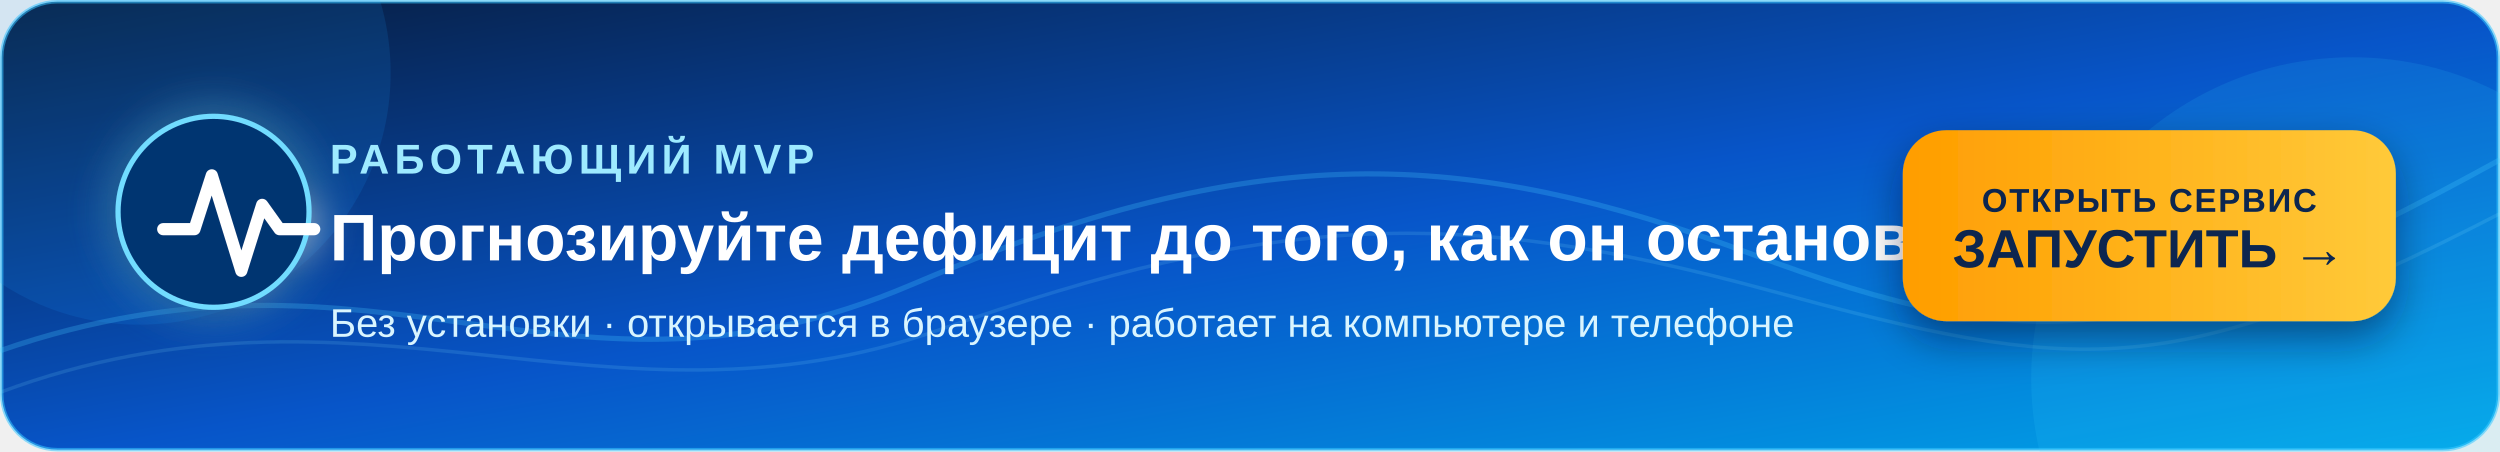
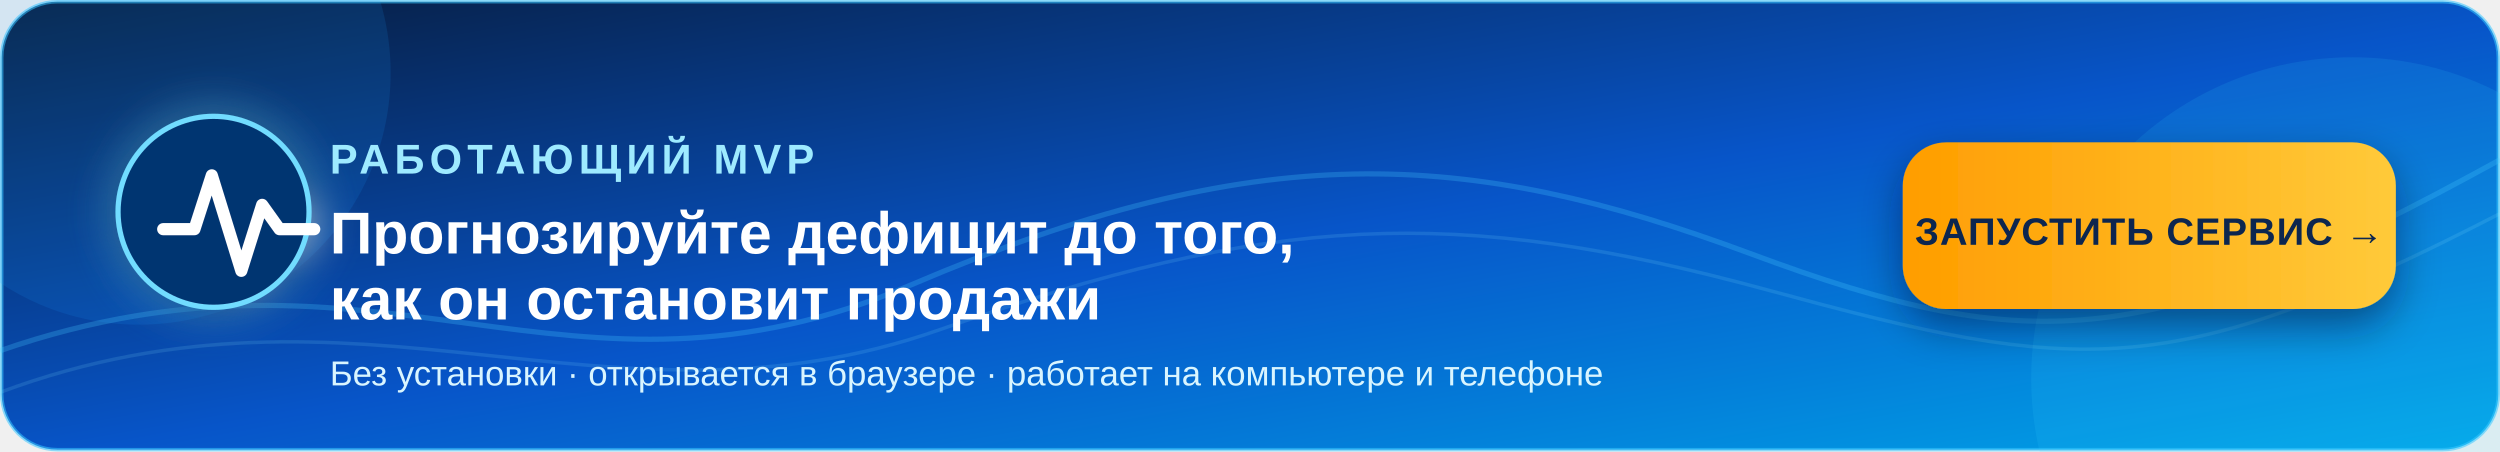
<svg xmlns="http://www.w3.org/2000/svg" width="1440" height="260" viewBox="0 0 1440 260" role="img" aria-labelledby="title desc">
  <defs>
    <linearGradient id="bg" x1="0" y1="0" x2="1" y2="1">
      <stop offset="0" stop-color="#071b3b" />
      <stop offset="0.52" stop-color="#0755c9" />
      <stop offset="1" stop-color="#00a6e8" />
    </linearGradient>
    <linearGradient id="button" x1="0" y1="0" x2="1" y2="0">
      <stop offset="0" stop-color="#ff9d00" />
      <stop offset="1" stop-color="#ffca3a" />
    </linearGradient>
    <filter id="glow" x="-30%" y="-50%" width="160%" height="200%">
      <feGaussianBlur stdDeviation="12" result="blur" />
      <feMerge>
        <feMergeNode in="blur" />
        <feMergeNode in="SourceGraphic" />
      </feMerge>
    </filter>
    <filter id="shadow" x="-30%" y="-50%" width="160%" height="200%">
      <feDropShadow dx="0" dy="10" stdDeviation="12" flood-color="#001129" flood-opacity=".45" />
    </filter>
  </defs>
  <rect x="1" y="1" width="1438" height="258" rx="32" fill="url(#bg)" stroke="#39c6ff" stroke-opacity=".55" stroke-width="2" />
  <circle cx="80" cy="42" r="145" fill="#159cff" opacity=".13" />
  <circle cx="1355" cy="218" r="185" fill="#37d5ff" opacity=".12" />
  <path d="M0 202 C220 126 326 249 525 164 S844 85 1008 146 1240 202 1440 92" fill="none" stroke="#47c9ff" stroke-opacity=".26" stroke-width="3" />
  <path d="M0 226 C207 149 350 257 541 190 S838 118 1018 167 1250 221 1440 123" fill="none" stroke="#8de7ff" stroke-opacity=".14" stroke-width="2" />
  <g transform="translate(66 65)" filter="url(#glow)">
    <circle cx="57" cy="57" r="55" fill="#063571" stroke="#71dcff" stroke-width="3" />
    <path d="M28 67h18l10-31 17 55 12-38 10 14h20" fill="none" stroke="#fff" stroke-width="7" stroke-linecap="round" stroke-linejoin="round" />
  </g>
  <text x="190" y="100" fill="#9eeaff" font-family="Arial, Helvetica, sans-serif" font-size="24" font-weight="700" letter-spacing="3">РАБОТАЮЩИЙ MVP</text>
-   <text x="190" y="150" fill="#ffffff" font-family="Arial, Helvetica, sans-serif" font-size="38" font-weight="800">Прогнозируйте дефицит до того, как он остановит продажи</text>
-   <text x="190" y="194" fill="#d9f5ff" font-family="Arial, Helvetica, sans-serif" font-size="23">Без установки · открывается в браузере · работает на компьютере и телефоне</text>
-   <g transform="translate(1096 75)" filter="url(#shadow)">
-     <rect width="284" height="110" rx="25" fill="url(#button)" />
-     <text x="142" y="47" text-anchor="middle" fill="#092650" font-family="Arial, Helvetica, sans-serif" font-size="19" font-weight="800" letter-spacing="1">ОТКРЫТЬ СЕРВИС</text>
-     <text x="142" y="79" text-anchor="middle" fill="#092650" font-family="Arial, Helvetica, sans-serif" font-size="31" font-weight="900">ЗАПУСТИТЬ →</text>
+   <text x="190" y="146" fill="#ffffff" font-family="Arial, Helvetica, sans-serif" font-size="34" font-weight="800">Прогнозируйте дефицит до того,</text>
+   <text x="190" y="184" fill="#ffffff" font-family="Arial, Helvetica, sans-serif" font-size="34" font-weight="800">как он остановит продажи</text>
+   <text x="190" y="222" fill="#d9f5ff" font-family="Arial, Helvetica, sans-serif" font-size="20">Без установки · открывается в браузере · работает на компьютере и телефоне</text>
+   <g transform="translate(1096 82)" filter="url(#shadow)">
+     <rect width="284" height="96" rx="25" fill="url(#button)" />
+     <text x="142" y="59" text-anchor="middle" fill="#092650" font-family="Arial, Helvetica, sans-serif" font-size="22" font-weight="900" letter-spacing=".6">ЗАПУСТИТЬ СЕРВИС →</text>
  </g>
</svg>
